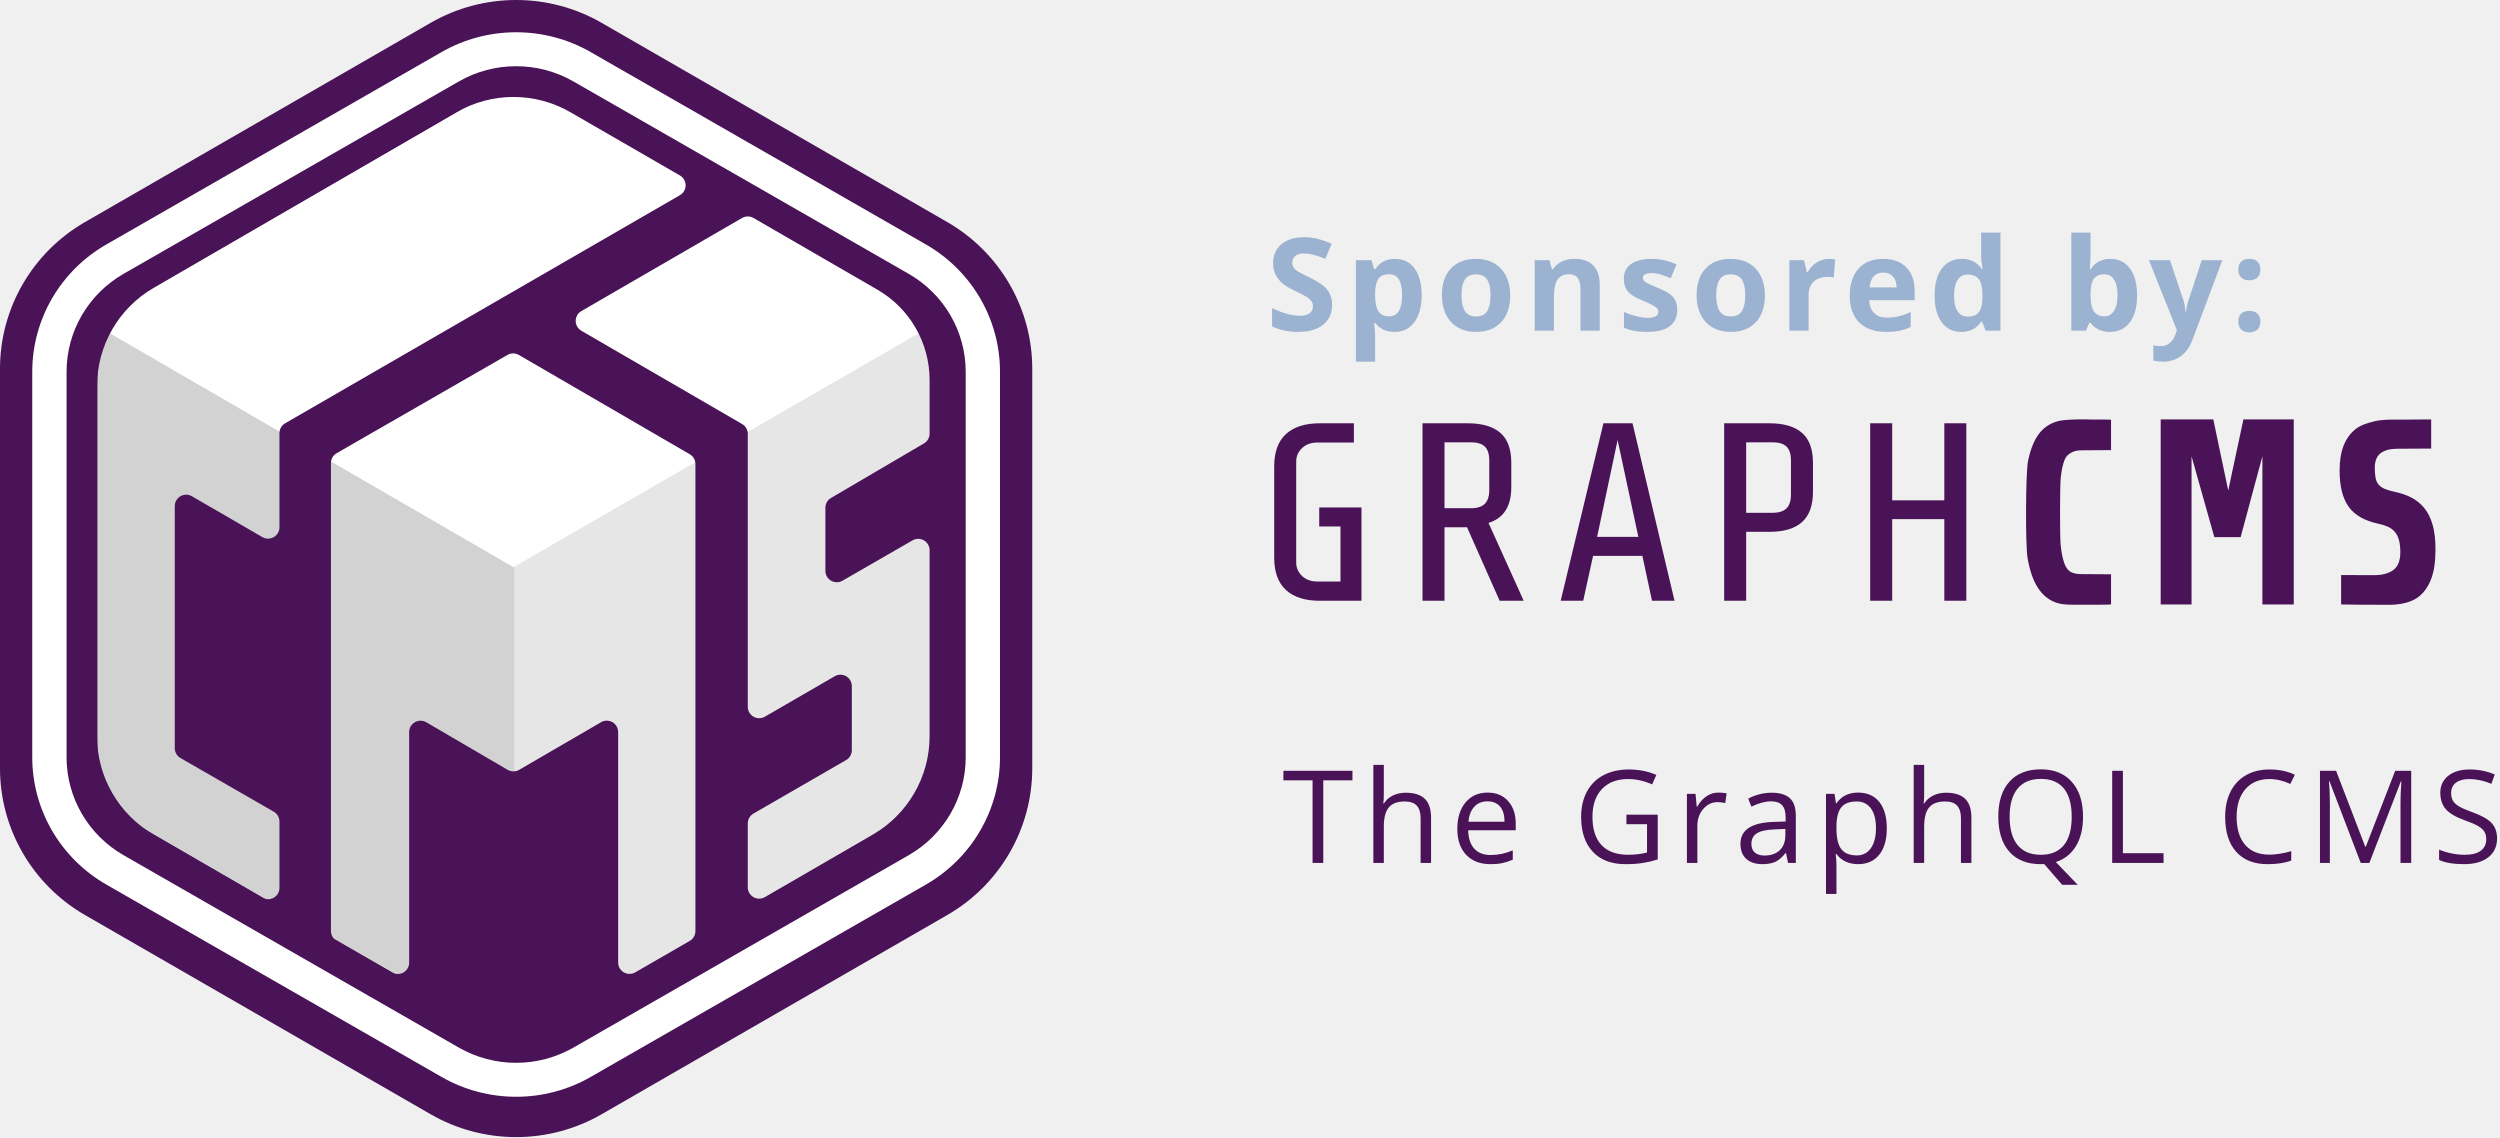
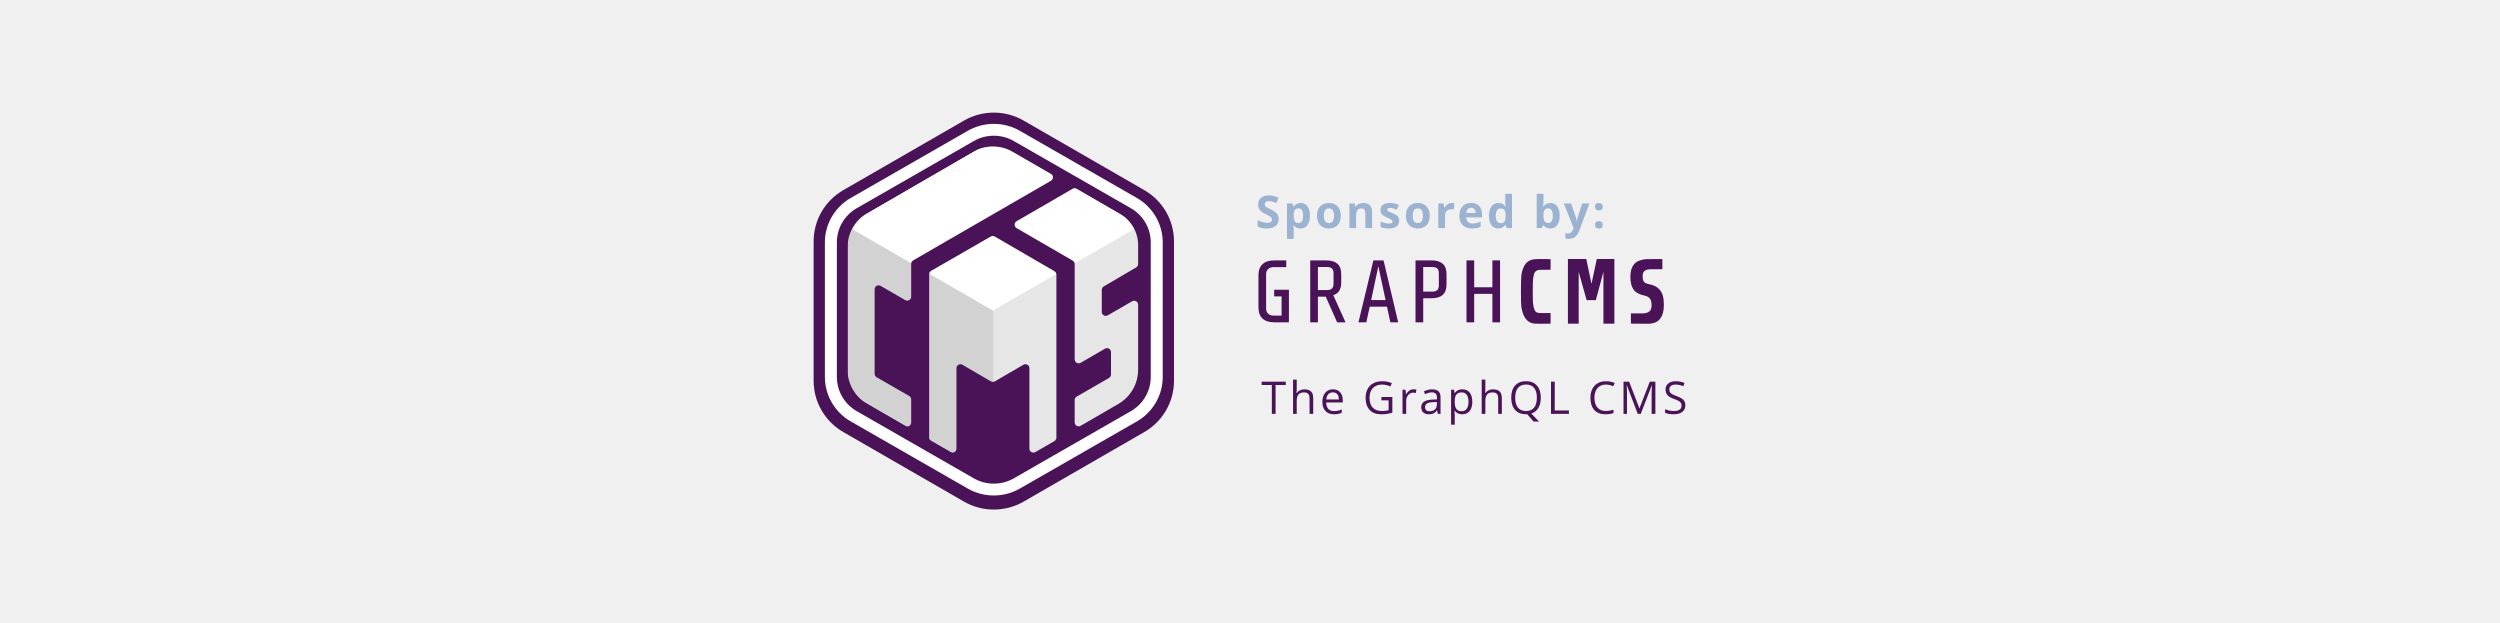
- <svg xmlns="http://www.w3.org/2000/svg" xmlns:xlink="http://www.w3.org/1999/xlink" width="310px" height="141px" viewBox="0 0 310 141" version="1.1">
+ <svg xmlns="http://www.w3.org/2000/svg" xmlns:xlink="http://www.w3.org/1999/xlink" width="888px" height="221px" viewBox="0 0 888 221" version="1.1">
  <defs>
    <path d="M0.035,35.877 C0.035,30.855 2.711,26.213 7.057,23.693 L44.604,1.926 C48.97,-0.605 54.357,-0.61 58.728,1.914 L72.315,9.761 C72.529,9.885 72.707,10.062 72.83,10.276 C73.22,10.949 72.989,11.811 72.315,12.2 L23.356,40.49 C22.921,40.741 22.652,41.206 22.652,41.709 L22.652,53.385 C22.652,53.633 22.587,53.877 22.462,54.092 C22.071,54.765 21.209,54.994 20.535,54.603 L11.789,49.53 C11.574,49.405 11.33,49.339 11.081,49.339 C10.303,49.339 9.672,49.97 9.672,50.748 L9.672,80.772 C9.672,81.276 9.941,81.741 10.378,81.993 L21.946,88.65 C22.383,88.902 22.652,89.367 22.652,89.871 L22.652,98.096 C22.652,98.345 22.587,98.589 22.462,98.804 C22.071,99.476 21.208,99.705 20.535,99.314 L7.05,91.485 C2.707,88.964 0.035,84.324 0.035,79.305 L0.035,35.877 Z M29.037,103.447 L29.037,45.418 C29.037,44.914 29.306,44.449 29.743,44.197 L50.928,32.011 C51.365,31.76 51.903,31.761 52.339,32.014 L73.531,44.326 C73.966,44.578 74.233,45.042 74.233,45.543 L74.233,103.452 C74.233,103.955 73.964,104.42 73.528,104.672 L66.766,108.574 C66.092,108.964 65.229,108.733 64.84,108.059 C64.716,107.845 64.651,107.602 64.651,107.355 L64.651,78.769 C64.651,77.991 64.02,77.361 63.242,77.361 C62.993,77.361 62.748,77.427 62.533,77.552 L52.373,83.461 C51.934,83.717 51.391,83.716 50.953,83.46 L40.858,77.559 C40.186,77.167 39.323,77.393 38.93,78.064 C38.803,78.28 38.737,78.525 38.737,78.775 L38.737,107.37 C38.737,108.148 38.106,108.778 37.327,108.778 C37.083,108.778 36.842,108.714 36.629,108.593 L29.748,104.67 C29.308,104.42 29.037,103.953 29.037,103.447 Z M103.269,35.12 L103.269,41.769 C103.269,42.268 103.005,42.73 102.573,42.983 L91.044,49.747 C90.613,50 90.349,50.463 90.349,50.962 L90.349,58.792 C90.349,59.57 90.98,60.2 91.758,60.2 C92.005,60.2 92.248,60.135 92.462,60.012 L101.156,55.003 C101.83,54.614 102.692,54.846 103.081,55.52 C103.204,55.734 103.269,55.976 103.269,56.223 L103.269,79.291 C103.269,84.314 100.593,88.957 96.245,91.477 L82.842,99.244 C82.168,99.635 81.306,99.405 80.915,98.732 C80.791,98.518 80.725,98.274 80.725,98.026 L80.725,90.1 C80.725,89.597 80.994,89.132 81.43,88.88 L92.922,82.247 C93.357,81.995 93.626,81.53 93.626,81.027 L93.626,73.07 C93.626,72.292 92.995,71.661 92.217,71.661 C91.968,71.661 91.725,71.727 91.51,71.851 L82.841,76.871 C82.168,77.261 81.306,77.031 80.915,76.358 C80.791,76.144 80.725,75.9 80.725,75.652 L80.725,41.798 C80.725,41.296 80.458,40.832 80.023,40.58 L60.085,29.012 C59.412,28.622 59.183,27.76 59.574,27.087 C59.697,26.875 59.873,26.699 60.086,26.576 L80.019,15.029 C80.456,14.776 80.995,14.776 81.432,15.029 L96.814,23.93 C100.81,26.242 103.269,30.507 103.269,35.12 Z" id="path-1" />
  </defs>
  <g id="Page-1" stroke="none" stroke-width="1" fill="none" fill-rule="evenodd">
-     <g id="Group-2">
+     <g id="graphcms" transform="translate(289, 40)">
      <g id="graphcms_logo_square">
        <path d="M74.61,2.837 L117.459,27.535 C123.984,31.296 128,38.225 128,45.722 L128,95.278 C128,102.775 123.984,109.704 117.459,113.465 L74.61,138.163 C68.048,141.946 59.952,141.946 53.39,138.163 L10.541,113.465 C4.016,109.704 0,102.775 0,95.278 L0,45.722 C0,38.225 4.016,31.296 10.541,27.535 L53.39,2.837 C59.952,-0.946 68.048,-0.946 74.61,2.837 Z" id="BG" fill="#4A1357" fill-rule="nonzero" />
        <path d="M56.886,10.104 L15.322,33.955 C10.947,36.465 8.254,41.091 8.254,46.095 L8.254,93.905 C8.254,98.909 10.947,103.535 15.322,106.045 L56.886,129.897 C61.286,132.421 66.714,132.421 71.114,129.897 L112.678,106.045 C117.053,103.535 119.746,98.909 119.746,93.905 L119.746,46.095 C119.746,41.091 117.053,36.465 112.678,33.955 L71.114,10.104 C66.714,7.579 61.286,7.579 56.886,10.104 Z M114.813,30.313 C120.499,33.576 124,39.59 124,46.095 L124,93.905 C124,100.41 120.499,106.424 114.813,109.687 L73.248,133.539 C67.529,136.82 60.471,136.82 54.752,133.539 L13.187,109.687 C7.501,106.424 4,100.41 4,93.905 L4,46.095 C4,39.59 7.501,33.576 13.187,30.313 L54.752,6.461 C60.471,3.18 67.529,3.18 73.248,6.461 L114.813,30.313 Z" id="Path" fill="#FFFFFF" fill-rule="nonzero" />
        <g id="Group-Clipped" transform="translate(12, 12)">
          <g id="Group">
            <g id="Group-Clipped">
-               <mask id="mask-2" fill="white">
-                 <use xlink:href="#path-1" />
-               </mask>
-               <g id="path-1" />
-               <g id="Group" mask="url(#mask-2)">
-                 <g transform="translate(-0.83772, -2.498486)">
-                   <g transform="translate(0.177872, 0.201594)">
-                     <g fill-rule="nonzero">
-                       <g transform="translate(0.035127, 0.056065)">
-                         <polygon id="Polygon-2-Copy" fill="#E6E6E6" points="110.907 25.67 110.907 94.949 51.005 129.589 50.878 60.143" />
-                         <polygon id="Polygon-2-Copy-2" fill="#D2D2D2" points="52.397 59.747 52.397 119.581 0.701 89.686 0.701 29.895" />
-                         <polygon id="Polygon-2" fill="#FFFFFF" points="52.397 0 104.767 30.284 52.286 60.569 0.028 30.284" />
+               <g>
+                 <mask id="mask-2" fill="white">
+                   <use xlink:href="#path-1" />
+                 </mask>
+                 <g id="path-1" />
+                 <g id="Group" mask="url(#mask-2)">
+                   <g transform="translate(-1, -3)">
+                     <g transform="translate(0.16228, 0.501514)">
+                       <g transform="translate(0.177872, 0.201594)" fill-rule="nonzero">
+                         <g>
+                           <g transform="translate(0.035127, 0.056065)">
+                             <polygon id="Polygon-2-Copy" fill="#E6E6E6" points="110.907 25.67 110.907 94.949 51.005 129.589 50.878 60.143" />
+                             <polygon id="Polygon-2-Copy-2" fill="#D2D2D2" points="52.397 59.747 52.397 119.581 0.701 89.686 0.701 29.895" />
+                             <polygon id="Polygon-2" fill="#FFFFFF" points="52.397 0 104.767 30.284 52.286 60.569 0.028 30.284" />
+                           </g>
+                         </g>
                      </g>
                    </g>
                  </g>
                </g>
              </g>
            </g>
          </g>
        </g>
      </g>
      <path d="M159.459,73.159 C158.486,72.268 158,70.932 158,69.15 L158,57.832 C158,56.051 158.486,54.715 159.459,53.824 C160.431,52.933 161.827,52.488 163.647,52.488 L167.882,52.488 L167.882,54.877 L163.333,54.877 C162.559,54.877 161.932,55.108 161.451,55.569 C160.97,56.03 160.729,56.585 160.729,57.235 L160.729,69.748 C160.729,70.398 160.97,70.953 161.451,71.414 C161.932,71.875 162.559,72.106 163.333,72.106 L166.219,72.106 L166.219,65.283 L163.584,65.283 L163.584,62.925 L168.823,62.925 L168.823,74.495 L163.647,74.495 C161.827,74.495 160.431,74.05 159.459,73.159 Z M181.911,65.378 L179.119,65.378 L179.119,74.495 L176.39,74.495 L176.39,52.488 L182.005,52.488 C183.782,52.488 185.126,52.881 186.036,53.667 C186.946,54.453 187.401,55.694 187.401,57.392 L187.401,60.41 C187.401,62.779 186.459,64.256 184.577,64.843 L188.938,74.495 L185.957,74.495 L181.911,65.378 Z M184.122,55.38 C183.756,55.024 183.176,54.846 182.381,54.846 L179.119,54.846 L179.119,63.02 L182.381,63.02 C183.176,63.02 183.756,62.836 184.122,62.47 C184.488,62.103 184.671,61.521 184.671,60.725 L184.671,57.109 C184.671,56.313 184.488,55.736 184.122,55.38 Z M204.849,74.495 L203.657,68.93 L197.54,68.93 L196.316,74.495 L193.524,74.495 L198.826,52.488 L202.433,52.488 L207.641,74.495 L204.849,74.495 Z M200.583,54.563 L198.042,66.572 L203.155,66.572 L200.583,54.563 Z M223.458,64.733 C222.559,65.54 221.231,65.944 219.474,65.944 L216.525,65.944 L216.525,74.495 L213.796,74.495 L213.796,52.488 L219.411,52.488 C221.189,52.488 222.533,52.881 223.442,53.667 C224.352,54.453 224.807,55.694 224.807,57.392 L224.807,60.976 C224.807,62.674 224.357,63.926 223.458,64.733 Z M221.529,55.38 C221.163,55.024 220.582,54.846 219.788,54.846 L216.525,54.846 L216.525,63.586 L219.788,63.586 C220.582,63.586 221.163,63.402 221.529,63.036 C221.895,62.669 222.078,62.087 222.078,61.291 L222.078,57.109 C222.078,56.313 221.895,55.736 221.529,55.38 Z M241.095,74.495 L241.095,64.372 L234.632,64.372 L234.632,74.495 L231.903,74.495 L231.903,52.488 L234.632,52.488 L234.632,62.045 L241.095,62.045 L241.095,52.488 L243.824,52.488 L243.824,74.495 L241.095,74.495 Z M261.77,74.952 C261.603,74.996 258.225,74.991 257.974,74.991 C256.782,74.991 255.747,75.021 254.869,74.693 C253.99,74.366 253.264,73.759 252.688,72.874 C252.113,71.989 251.69,70.765 251.418,69.202 C251.146,67.639 251.167,58.634 251.481,57.136 C251.794,55.639 252.265,54.497 252.892,53.71 C253.52,52.923 254.294,52.469 255.214,52.218 C256.134,51.966 258.863,51.986 259.198,52.019 C260.634,52.016 261.492,52.023 261.77,52.041 L261.77,55.814 C261.261,55.814 258.539,55.84 257.974,55.84 C257.514,55.84 257.083,55.984 256.798,56.15 C256.513,56.316 256.207,56.529 255.998,57.054 C255.789,57.578 255.632,58.278 255.528,59.284 C255.423,60.289 255.418,66.42 255.512,67.448 C255.606,68.475 255.752,69.208 255.951,69.776 C256.15,70.345 256.416,70.722 256.751,70.908 C257.086,71.093 257.522,71.186 257.974,71.186 C258.623,71.186 261.382,71.212 261.77,71.212 L261.77,74.952 Z M280.536,74.956 L280.536,56.584 L277.838,66.604 L274.576,66.604 L271.752,56.584 L271.752,74.956 L267.925,74.956 L267.925,52.005 L274.45,52.005 L276.301,60.825 L278.183,52.005 L284.426,52.005 L284.426,74.956 L280.536,74.956 Z M302,68.136 C302,69.666 301.817,70.896 301.451,71.825 C301.085,72.754 300.583,73.469 299.945,73.972 C299.307,74.475 298.544,74.738 297.655,74.891 C296.766,75.044 295.799,74.991 294.753,74.991 C294.419,74.991 290.694,74.98 290.299,74.952 L290.299,71.309 C290.597,71.309 294.126,71.316 294.44,71.316 C295.423,71.316 296.202,71.103 296.777,70.677 C297.352,70.251 297.64,69.513 297.64,68.464 C297.64,67.874 297.582,67.371 297.467,66.956 C297.352,66.541 297.179,66.202 296.949,65.94 C296.719,65.677 296.437,65.47 296.102,65.317 C295.768,65.164 295.391,65.043 294.973,64.956 C293.216,64.584 291.967,63.874 291.224,62.825 C290.482,61.776 290.111,60.289 290.111,58.366 C290.111,57.142 290.273,56.115 290.597,55.284 C290.921,54.453 291.402,53.776 292.04,53.251 C292.678,52.727 293.462,52.479 294.393,52.25 C295.323,52.02 296.385,52.016 297.577,52.035 C297.962,52.041 301.235,52.005 301.467,52.009 L301.467,55.622 C301.154,55.622 297.535,55.645 297.263,55.645 C296.364,55.645 295.674,55.83 295.193,56.202 C294.712,56.574 294.471,57.175 294.471,58.005 C294.471,58.53 294.508,58.962 294.581,59.3 C294.654,59.639 294.785,59.912 294.973,60.12 C295.161,60.328 295.412,60.497 295.726,60.628 C296.04,60.759 296.447,60.88 296.949,60.989 C297.702,61.142 298.387,61.377 299.004,61.694 C299.621,62.011 300.154,62.442 300.604,62.989 C301.054,63.535 301.399,64.224 301.639,65.054 C301.88,65.885 302,66.912 302,68.136 Z" id="Combined-Shape" fill="#4A1357" fill-rule="nonzero" />
-       <path d="M165.18,37.828 C165.18,38.859 164.809,39.672 164.066,40.266 C163.324,40.859 162.292,41.156 160.969,41.156 C159.75,41.156 158.672,40.927 157.734,40.469 L157.734,38.219 C158.505,38.563 159.158,38.805 159.691,38.945 C160.225,39.086 160.714,39.156 161.156,39.156 C161.688,39.156 162.095,39.055 162.379,38.852 C162.663,38.648 162.805,38.346 162.805,37.945 C162.805,37.721 162.742,37.522 162.617,37.348 C162.492,37.173 162.309,37.005 162.066,36.844 C161.824,36.682 161.331,36.424 160.586,36.07 C159.888,35.742 159.365,35.427 159.016,35.125 C158.667,34.823 158.388,34.471 158.18,34.07 C157.971,33.669 157.867,33.201 157.867,32.664 C157.867,31.654 158.21,30.859 158.895,30.281 C159.579,29.703 160.526,29.414 161.734,29.414 C162.328,29.414 162.895,29.484 163.434,29.625 C163.973,29.766 164.536,29.964 165.125,30.219 L164.344,32.102 C163.734,31.852 163.23,31.677 162.832,31.578 C162.434,31.479 162.042,31.43 161.656,31.43 C161.198,31.43 160.846,31.536 160.602,31.75 C160.357,31.964 160.234,32.242 160.234,32.586 C160.234,32.799 160.284,32.986 160.383,33.145 C160.482,33.303 160.639,33.457 160.855,33.605 C161.072,33.754 161.583,34.021 162.391,34.406 C163.458,34.917 164.19,35.428 164.586,35.941 C164.982,36.454 165.18,37.083 165.18,37.828 Z M172.929,41.156 C171.903,41.156 171.098,40.784 170.515,40.039 L170.39,40.039 C170.473,40.768 170.515,41.19 170.515,41.305 L170.515,44.844 L168.132,44.844 L168.132,32.266 L170.069,32.266 L170.405,33.398 L170.515,33.398 C171.072,32.534 171.898,32.102 172.991,32.102 C174.023,32.102 174.83,32.5 175.413,33.297 C175.997,34.094 176.288,35.201 176.288,36.617 C176.288,37.549 176.151,38.359 175.878,39.047 C175.605,39.734 175.215,40.258 174.71,40.617 C174.205,40.977 173.611,41.156 172.929,41.156 Z M172.226,34.008 C171.637,34.008 171.207,34.189 170.937,34.551 C170.666,34.913 170.525,35.51 170.515,36.344 L170.515,36.602 C170.515,37.539 170.654,38.211 170.933,38.617 C171.211,39.023 171.653,39.227 172.257,39.227 C173.325,39.227 173.859,38.346 173.859,36.586 C173.859,35.727 173.727,35.082 173.464,34.652 C173.201,34.223 172.788,34.008 172.226,34.008 Z M181.225,36.617 C181.225,37.482 181.367,38.135 181.651,38.578 C181.934,39.021 182.397,39.242 183.037,39.242 C183.673,39.242 184.13,39.022 184.408,38.582 C184.687,38.142 184.826,37.487 184.826,36.617 C184.826,35.753 184.686,35.104 184.405,34.672 C184.123,34.24 183.662,34.023 183.022,34.023 C182.386,34.023 181.928,34.238 181.647,34.668 C181.365,35.098 181.225,35.747 181.225,36.617 Z M187.264,36.617 C187.264,38.039 186.889,39.151 186.139,39.953 C185.389,40.755 184.345,41.156 183.006,41.156 C182.168,41.156 181.428,40.973 180.787,40.605 C180.147,40.238 179.655,39.711 179.311,39.023 C178.967,38.336 178.795,37.534 178.795,36.617 C178.795,35.19 179.168,34.081 179.912,33.289 C180.657,32.497 181.704,32.102 183.053,32.102 C183.891,32.102 184.631,32.284 185.272,32.648 C185.912,33.013 186.405,33.536 186.748,34.219 C187.092,34.901 187.264,35.701 187.264,36.617 Z M198.365,41 L195.982,41 L195.982,35.898 C195.982,35.268 195.87,34.796 195.646,34.48 C195.422,34.165 195.065,34.008 194.576,34.008 C193.909,34.008 193.427,34.23 193.13,34.676 C192.833,35.121 192.685,35.859 192.685,36.891 L192.685,41 L190.302,41 L190.302,32.266 L192.122,32.266 L192.443,33.383 L192.576,33.383 C192.841,32.961 193.207,32.642 193.673,32.426 C194.139,32.21 194.669,32.102 195.263,32.102 C196.279,32.102 197.049,32.376 197.576,32.926 C198.102,33.475 198.365,34.268 198.365,35.305 L198.365,41 Z M207.981,38.406 C207.981,39.302 207.67,39.984 207.047,40.453 C206.425,40.922 205.494,41.156 204.254,41.156 C203.619,41.156 203.077,41.113 202.629,41.027 C202.181,40.941 201.762,40.815 201.372,40.648 L201.372,38.68 C201.814,38.888 202.313,39.062 202.868,39.203 C203.422,39.344 203.911,39.414 204.332,39.414 C205.197,39.414 205.629,39.164 205.629,38.664 C205.629,38.477 205.572,38.324 205.457,38.207 C205.343,38.09 205.145,37.957 204.864,37.809 C204.582,37.66 204.207,37.487 203.739,37.289 C203.067,37.008 202.573,36.747 202.258,36.508 C201.943,36.268 201.714,35.993 201.571,35.684 C201.428,35.374 201.356,34.992 201.356,34.539 C201.356,33.763 201.657,33.163 202.258,32.738 C202.86,32.314 203.713,32.102 204.817,32.102 C205.869,32.102 206.892,32.331 207.887,32.789 L207.168,34.508 C206.731,34.32 206.322,34.167 205.942,34.047 C205.562,33.927 205.174,33.867 204.778,33.867 C204.075,33.867 203.723,34.057 203.723,34.438 C203.723,34.651 203.836,34.836 204.063,34.992 C204.289,35.148 204.786,35.38 205.551,35.688 C206.234,35.964 206.734,36.221 207.051,36.461 C207.369,36.701 207.603,36.977 207.754,37.289 C207.905,37.602 207.981,37.974 207.981,38.406 Z M212.808,36.617 C212.808,37.482 212.95,38.135 213.234,38.578 C213.518,39.021 213.98,39.242 214.621,39.242 C215.256,39.242 215.713,39.022 215.992,38.582 C216.27,38.142 216.41,37.487 216.41,36.617 C216.41,35.753 216.269,35.104 215.988,34.672 C215.707,34.24 215.246,34.023 214.605,34.023 C213.97,34.023 213.511,34.238 213.23,34.668 C212.949,35.098 212.808,35.747 212.808,36.617 Z M218.847,36.617 C218.847,38.039 218.472,39.151 217.722,39.953 C216.972,40.755 215.928,41.156 214.589,41.156 C213.751,41.156 213.011,40.973 212.371,40.605 C211.73,40.238 211.238,39.711 210.894,39.023 C210.55,38.336 210.378,37.534 210.378,36.617 C210.378,35.19 210.751,34.081 211.496,33.289 C212.24,32.497 213.287,32.102 214.636,32.102 C215.475,32.102 216.214,32.284 216.855,32.648 C217.496,33.013 217.988,33.536 218.332,34.219 C218.675,34.901 218.847,35.701 218.847,36.617 Z M226.76,32.102 C227.083,32.102 227.352,32.125 227.565,32.172 L227.385,34.406 C227.193,34.354 226.958,34.328 226.682,34.328 C225.922,34.328 225.329,34.523 224.905,34.914 C224.48,35.305 224.268,35.852 224.268,36.555 L224.268,41 L221.885,41 L221.885,32.266 L223.69,32.266 L224.042,33.734 L224.159,33.734 C224.43,33.245 224.796,32.85 225.257,32.551 C225.717,32.251 226.219,32.102 226.76,32.102 Z M233.517,33.797 C233.012,33.797 232.616,33.957 232.33,34.277 C232.043,34.598 231.879,35.052 231.838,35.641 L235.181,35.641 C235.171,35.052 235.017,34.598 234.72,34.277 C234.424,33.957 234.023,33.797 233.517,33.797 Z M233.853,41.156 C232.447,41.156 231.348,40.768 230.556,39.992 C229.765,39.216 229.369,38.117 229.369,36.695 C229.369,35.232 229.735,34.1 230.467,33.301 C231.198,32.501 232.21,32.102 233.502,32.102 C234.736,32.102 235.697,32.453 236.385,33.156 C237.072,33.859 237.416,34.831 237.416,36.07 L237.416,37.227 L231.783,37.227 C231.809,37.904 232.01,38.432 232.385,38.812 C232.76,39.193 233.286,39.383 233.963,39.383 C234.489,39.383 234.986,39.328 235.455,39.219 C235.924,39.109 236.413,38.935 236.924,38.695 L236.924,40.539 C236.507,40.747 236.062,40.902 235.588,41.004 C235.114,41.105 234.536,41.156 233.853,41.156 Z M243.188,41.156 C242.162,41.156 241.356,40.758 240.77,39.961 C240.184,39.164 239.891,38.06 239.891,36.648 C239.891,35.216 240.19,34.1 240.786,33.301 C241.382,32.501 242.204,32.102 243.251,32.102 C244.35,32.102 245.188,32.529 245.766,33.383 L245.845,33.383 C245.725,32.732 245.665,32.151 245.665,31.641 L245.665,28.844 L248.056,28.844 L248.056,41 L246.227,41 L245.766,39.867 L245.665,39.867 C245.123,40.727 244.298,41.156 243.188,41.156 Z M244.024,39.258 C244.634,39.258 245.08,39.081 245.364,38.727 C245.648,38.372 245.803,37.771 245.829,36.922 L245.829,36.664 C245.829,35.727 245.684,35.055 245.395,34.648 C245.106,34.242 244.636,34.039 243.985,34.039 C243.454,34.039 243.041,34.264 242.747,34.715 C242.453,35.165 242.306,35.82 242.306,36.68 C242.306,37.539 242.454,38.184 242.751,38.613 C243.048,39.043 243.472,39.258 244.024,39.258 Z M261.702,32.102 C262.734,32.102 263.541,32.504 264.124,33.309 C264.707,34.113 264.999,35.216 264.999,36.617 C264.999,38.06 264.698,39.177 264.097,39.969 C263.495,40.76 262.676,41.156 261.64,41.156 C260.614,41.156 259.809,40.784 259.226,40.039 L259.062,40.039 L258.663,41 L256.843,41 L256.843,28.844 L259.226,28.844 L259.226,31.672 C259.226,32.031 259.194,32.607 259.132,33.398 L259.226,33.398 C259.783,32.534 260.608,32.102 261.702,32.102 Z M260.937,34.008 C260.348,34.008 259.918,34.189 259.648,34.551 C259.377,34.913 259.236,35.51 259.226,36.344 L259.226,36.602 C259.226,37.539 259.365,38.211 259.644,38.617 C259.922,39.023 260.364,39.227 260.968,39.227 C261.457,39.227 261.847,39.001 262.136,38.551 C262.425,38.1 262.569,37.445 262.569,36.586 C262.569,35.727 262.424,35.082 262.132,34.652 C261.84,34.223 261.442,34.008 260.937,34.008 Z M266.467,32.266 L269.076,32.266 L270.725,37.18 C270.865,37.607 270.962,38.112 271.014,38.695 L271.061,38.695 C271.118,38.159 271.23,37.654 271.397,37.18 L273.014,32.266 L275.569,32.266 L271.873,42.117 C271.535,43.029 271.052,43.711 270.424,44.164 C269.796,44.617 269.063,44.844 268.225,44.844 C267.813,44.844 267.41,44.799 267.014,44.711 L267.014,42.82 C267.3,42.888 267.613,42.922 267.951,42.922 C268.373,42.922 268.742,42.793 269.057,42.535 C269.372,42.277 269.618,41.888 269.795,41.367 L269.936,40.938 L266.467,32.266 Z M277.552,39.883 C277.552,39.445 277.669,39.115 277.904,38.891 C278.138,38.667 278.479,38.555 278.927,38.555 C279.359,38.555 279.694,38.669 279.931,38.898 C280.168,39.128 280.286,39.456 280.286,39.883 C280.286,40.294 280.167,40.618 279.927,40.855 C279.687,41.092 279.354,41.211 278.927,41.211 C278.49,41.211 278.151,41.095 277.911,40.863 C277.672,40.632 277.552,40.305 277.552,39.883 Z M277.552,33.43 C277.552,32.992 277.669,32.661 277.904,32.438 C278.138,32.214 278.479,32.102 278.927,32.102 C279.359,32.102 279.694,32.216 279.931,32.445 C280.168,32.674 280.286,33.003 280.286,33.43 C280.286,33.852 280.165,34.178 279.923,34.41 C279.681,34.642 279.349,34.758 278.927,34.758 C278.49,34.758 278.151,34.643 277.911,34.414 C277.672,34.185 277.552,33.857 277.552,33.43 Z" id="Sponsored-by:" fill="#9BB2D0" />
-       <path d="M164.086,107 L162.758,107 L162.758,96.758 L159.141,96.758 L159.141,95.578 L167.703,95.578 L167.703,96.758 L164.086,96.758 L164.086,107 Z M176.155,107 L176.155,101.461 C176.155,100.763 175.997,100.242 175.679,99.898 C175.361,99.555 174.864,99.383 174.187,99.383 C173.286,99.383 172.628,99.628 172.214,100.117 C171.8,100.607 171.593,101.409 171.593,102.523 L171.593,107 L170.296,107 L170.296,94.844 L171.593,94.844 L171.593,98.523 C171.593,98.966 171.572,99.333 171.53,99.625 L171.609,99.625 C171.864,99.214 172.227,98.889 172.698,98.652 C173.17,98.415 173.707,98.297 174.312,98.297 C175.359,98.297 176.144,98.546 176.667,99.043 C177.191,99.54 177.452,100.331 177.452,101.414 L177.452,107 L176.155,107 Z M184.803,107.156 C183.537,107.156 182.539,106.771 181.807,106 C181.075,105.229 180.709,104.159 180.709,102.789 C180.709,101.409 181.049,100.313 181.729,99.5 C182.408,98.687 183.321,98.281 184.467,98.281 C185.54,98.281 186.389,98.634 187.014,99.34 C187.639,100.046 187.951,100.977 187.951,102.133 L187.951,102.953 L182.053,102.953 C182.079,103.958 182.333,104.721 182.815,105.242 C183.296,105.763 183.975,106.023 184.85,106.023 C185.772,106.023 186.683,105.831 187.584,105.445 L187.584,106.602 C187.126,106.799 186.692,106.941 186.283,107.027 C185.875,107.113 185.381,107.156 184.803,107.156 Z M184.451,99.367 C183.764,99.367 183.216,99.591 182.807,100.039 C182.398,100.487 182.157,101.107 182.084,101.898 L186.561,101.898 C186.561,101.081 186.378,100.454 186.014,100.02 C185.649,99.585 185.128,99.367 184.451,99.367 Z M201.676,101.016 L205.559,101.016 L205.559,106.57 C204.955,106.763 204.34,106.909 203.715,107.008 C203.09,107.107 202.366,107.156 201.543,107.156 C199.814,107.156 198.468,106.642 197.504,105.613 C196.541,104.585 196.059,103.143 196.059,101.289 C196.059,100.102 196.297,99.061 196.774,98.168 C197.25,97.275 197.937,96.592 198.832,96.121 C199.728,95.65 200.778,95.414 201.981,95.414 C203.2,95.414 204.335,95.638 205.387,96.086 L204.872,97.258 C203.84,96.82 202.848,96.602 201.895,96.602 C200.504,96.602 199.418,97.016 198.637,97.844 C197.856,98.672 197.465,99.82 197.465,101.289 C197.465,102.831 197.842,104 198.594,104.797 C199.347,105.594 200.452,105.992 201.911,105.992 C202.702,105.992 203.476,105.901 204.231,105.719 L204.231,102.203 L201.676,102.203 L201.676,101.016 Z M213.082,98.281 C213.462,98.281 213.803,98.312 214.105,98.375 L213.925,99.578 C213.571,99.5 213.259,99.461 212.988,99.461 C212.295,99.461 211.703,99.742 211.211,100.305 C210.718,100.867 210.472,101.568 210.472,102.406 L210.472,107 L209.175,107 L209.175,98.438 L210.246,98.438 L210.394,100.023 L210.457,100.023 C210.774,99.466 211.157,99.036 211.605,98.734 C212.053,98.432 212.545,98.281 213.082,98.281 Z M221.721,107 L221.464,105.781 L221.401,105.781 C220.974,106.318 220.548,106.681 220.124,106.871 C219.699,107.061 219.169,107.156 218.534,107.156 C217.685,107.156 217.02,106.938 216.538,106.5 C216.056,106.062 215.815,105.44 215.815,104.633 C215.815,102.904 217.198,101.997 219.964,101.914 L221.417,101.867 L221.417,101.336 C221.417,100.664 221.272,100.168 220.983,99.848 C220.694,99.527 220.232,99.367 219.596,99.367 C218.883,99.367 218.076,99.586 217.174,100.023 L216.776,99.031 C217.198,98.802 217.66,98.622 218.163,98.492 C218.665,98.362 219.169,98.297 219.674,98.297 C220.695,98.297 221.452,98.523 221.944,98.977 C222.436,99.43 222.682,100.156 222.682,101.156 L222.682,107 L221.721,107 Z M218.792,106.086 C219.599,106.086 220.233,105.865 220.694,105.422 C221.155,104.979 221.385,104.359 221.385,103.562 L221.385,102.789 L220.089,102.844 C219.057,102.88 218.314,103.04 217.858,103.324 C217.402,103.608 217.174,104.049 217.174,104.648 C217.174,105.117 217.316,105.474 217.6,105.719 C217.884,105.964 218.281,106.086 218.792,106.086 Z M230.408,107.156 C229.851,107.156 229.342,107.053 228.881,106.848 C228.42,106.642 228.033,106.326 227.72,105.898 L227.627,105.898 C227.689,106.398 227.72,106.872 227.72,107.32 L227.72,110.844 L226.424,110.844 L226.424,98.438 L227.478,98.438 L227.658,99.609 L227.72,99.609 C228.054,99.141 228.442,98.802 228.885,98.594 C229.327,98.385 229.835,98.281 230.408,98.281 C231.543,98.281 232.42,98.669 233.037,99.445 C233.654,100.221 233.963,101.31 233.963,102.711 C233.963,104.117 233.649,105.21 233.021,105.988 C232.394,106.767 231.523,107.156 230.408,107.156 Z M230.22,99.383 C229.345,99.383 228.713,99.625 228.322,100.109 C227.931,100.594 227.731,101.365 227.72,102.422 L227.72,102.711 C227.72,103.914 227.921,104.775 228.322,105.293 C228.723,105.811 229.366,106.07 230.252,106.07 C230.991,106.07 231.571,105.771 231.99,105.172 C232.409,104.573 232.619,103.747 232.619,102.695 C232.619,101.628 232.409,100.809 231.99,100.238 C231.571,99.668 230.981,99.383 230.22,99.383 Z M243.157,107 L243.157,101.461 C243.157,100.763 242.998,100.242 242.681,99.898 C242.363,99.555 241.865,99.383 241.188,99.383 C240.287,99.383 239.63,99.628 239.216,100.117 C238.802,100.607 238.595,101.409 238.595,102.523 L238.595,107 L237.298,107 L237.298,94.844 L238.595,94.844 L238.595,98.523 C238.595,98.966 238.574,99.333 238.532,99.625 L238.61,99.625 C238.865,99.214 239.229,98.889 239.7,98.652 C240.171,98.415 240.709,98.297 241.313,98.297 C242.36,98.297 243.145,98.546 243.669,99.043 C244.192,99.54 244.454,100.331 244.454,101.414 L244.454,107 L243.157,107 Z M258.297,101.273 C258.297,102.737 258.003,103.953 257.414,104.922 C256.826,105.891 255.995,106.547 254.922,106.891 L257.641,109.719 L255.711,109.719 L253.484,107.141 L253.055,107.156 C251.372,107.156 250.074,106.642 249.16,105.613 C248.246,104.585 247.789,103.133 247.789,101.258 C247.789,99.398 248.247,97.957 249.164,96.934 C250.081,95.91 251.383,95.398 253.07,95.398 C254.711,95.398 255.992,95.919 256.914,96.961 C257.836,98.003 258.297,99.44 258.297,101.273 Z M249.195,101.273 C249.195,102.82 249.525,103.993 250.184,104.793 C250.842,105.592 251.799,105.992 253.055,105.992 C254.32,105.992 255.276,105.594 255.922,104.797 C256.568,104 256.891,102.826 256.891,101.273 C256.891,99.737 256.569,98.572 255.926,97.777 C255.283,96.983 254.331,96.586 253.07,96.586 C251.805,96.586 250.842,96.986 250.184,97.785 C249.525,98.585 249.195,99.747 249.195,101.273 Z M261.913,107 L261.913,95.578 L263.241,95.578 L263.241,105.797 L268.28,105.797 L268.28,107 L261.913,107 Z M281.404,96.602 C280.148,96.602 279.158,97.02 278.431,97.855 C277.704,98.691 277.341,99.836 277.341,101.289 C277.341,102.784 277.691,103.939 278.392,104.754 C279.092,105.569 280.091,105.977 281.388,105.977 C282.185,105.977 283.094,105.833 284.115,105.547 L284.115,106.711 C283.323,107.008 282.346,107.156 281.185,107.156 C279.503,107.156 278.204,106.646 277.29,105.625 C276.376,104.604 275.919,103.154 275.919,101.273 C275.919,100.096 276.139,99.065 276.579,98.18 C277.02,97.294 277.655,96.612 278.486,96.133 C279.316,95.654 280.294,95.414 281.419,95.414 C282.617,95.414 283.664,95.633 284.56,96.07 L283.997,97.211 C283.133,96.805 282.268,96.602 281.404,96.602 Z M292.731,107 L288.856,96.875 L288.793,96.875 C288.866,97.677 288.903,98.63 288.903,99.734 L288.903,107 L287.676,107 L287.676,95.578 L289.676,95.578 L293.293,105 L293.356,105 L297.004,95.578 L298.989,95.578 L298.989,107 L297.661,107 L297.661,99.641 C297.661,98.797 297.697,97.88 297.77,96.891 L297.707,96.891 L293.801,107 L292.731,107 Z M309.636,103.961 C309.636,104.966 309.272,105.75 308.543,106.312 C307.813,106.875 306.824,107.156 305.574,107.156 C304.22,107.156 303.178,106.982 302.449,106.633 L302.449,105.352 C302.918,105.549 303.428,105.706 303.98,105.82 C304.532,105.935 305.079,105.992 305.621,105.992 C306.506,105.992 307.173,105.824 307.621,105.488 C308.069,105.152 308.293,104.685 308.293,104.086 C308.293,103.69 308.213,103.366 308.054,103.113 C307.895,102.861 307.63,102.628 307.257,102.414 C306.885,102.201 306.319,101.958 305.558,101.688 C304.496,101.307 303.737,100.857 303.281,100.336 C302.825,99.815 302.597,99.135 302.597,98.297 C302.597,97.417 302.928,96.716 303.589,96.195 C304.251,95.674 305.126,95.414 306.214,95.414 C307.35,95.414 308.394,95.622 309.347,96.039 L308.933,97.195 C307.99,96.799 307.074,96.602 306.183,96.602 C305.48,96.602 304.931,96.753 304.535,97.055 C304.139,97.357 303.941,97.776 303.941,98.312 C303.941,98.708 304.014,99.033 304.16,99.285 C304.306,99.538 304.552,99.77 304.898,99.98 C305.244,100.191 305.774,100.424 306.488,100.68 C307.686,101.107 308.51,101.565 308.96,102.055 C309.411,102.544 309.636,103.18 309.636,103.961 Z" id="The-GraphQL-CMS" fill="#4A1357" />
+       <path d="M165.18,37.828 C165.18,38.859 164.809,39.672 164.066,40.266 C163.324,40.859 162.292,41.156 160.969,41.156 C159.75,41.156 158.672,40.927 157.734,40.469 L157.734,38.219 C158.505,38.563 159.158,38.805 159.691,38.945 C160.225,39.086 160.714,39.156 161.156,39.156 C161.688,39.156 162.095,39.055 162.379,38.852 C162.663,38.648 162.805,38.346 162.805,37.945 C162.805,37.721 162.742,37.522 162.617,37.348 C162.492,37.173 162.309,37.005 162.066,36.844 C161.824,36.682 161.331,36.424 160.586,36.07 C159.888,35.742 159.365,35.427 159.016,35.125 C158.667,34.823 158.388,34.471 158.18,34.07 C157.971,33.669 157.867,33.201 157.867,32.664 C157.867,31.654 158.21,30.859 158.895,30.281 C159.579,29.703 160.526,29.414 161.734,29.414 C162.328,29.414 162.895,29.484 163.434,29.625 C163.973,29.766 164.536,29.964 165.125,30.219 L164.344,32.102 C163.734,31.852 163.23,31.677 162.832,31.578 C162.434,31.479 162.042,31.43 161.656,31.43 C161.198,31.43 160.846,31.536 160.602,31.75 C160.357,31.964 160.234,32.242 160.234,32.586 C160.234,32.799 160.284,32.986 160.383,33.145 C160.482,33.303 160.639,33.457 160.855,33.605 C161.072,33.754 161.583,34.021 162.391,34.406 C163.458,34.917 164.19,35.428 164.586,35.941 C164.982,36.454 165.18,37.083 165.18,37.828 Z M172.929,41.156 C171.903,41.156 171.098,40.784 170.515,40.039 L170.39,40.039 C170.473,40.768 170.515,41.19 170.515,41.305 L170.515,44.844 L168.132,44.844 L168.132,32.266 L170.069,32.266 L170.405,33.398 L170.515,33.398 C171.072,32.534 171.898,32.102 172.991,32.102 C174.023,32.102 174.83,32.5 175.413,33.297 C175.997,34.094 176.288,35.201 176.288,36.617 C176.288,37.549 176.151,38.359 175.878,39.047 C175.605,39.734 175.215,40.258 174.71,40.617 C174.205,40.977 173.611,41.156 172.929,41.156 Z M172.226,34.008 C171.637,34.008 171.207,34.189 170.937,34.551 C170.666,34.913 170.525,35.51 170.515,36.344 L170.515,36.602 C170.515,37.539 170.654,38.211 170.933,38.617 C171.211,39.023 171.653,39.227 172.257,39.227 C173.325,39.227 173.859,38.346 173.859,36.586 C173.859,35.727 173.727,35.082 173.464,34.652 C173.201,34.223 172.788,34.008 172.226,34.008 Z M181.225,36.617 C181.225,37.482 181.367,38.135 181.651,38.578 C181.934,39.021 182.397,39.242 183.037,39.242 C183.673,39.242 184.13,39.022 184.408,38.582 C184.687,38.142 184.826,37.487 184.826,36.617 C184.826,35.753 184.686,35.104 184.405,34.672 C184.123,34.24 183.662,34.023 183.022,34.023 C182.386,34.023 181.928,34.238 181.647,34.668 C181.365,35.098 181.225,35.747 181.225,36.617 Z M187.264,36.617 C187.264,38.039 186.889,39.151 186.139,39.953 C185.389,40.755 184.345,41.156 183.006,41.156 C182.168,41.156 181.428,40.973 180.787,40.605 C180.147,40.238 179.655,39.711 179.311,39.023 C178.967,38.336 178.795,37.534 178.795,36.617 C178.795,35.19 179.168,34.081 179.912,33.289 C180.657,32.497 181.704,32.102 183.053,32.102 C183.891,32.102 184.631,32.284 185.272,32.648 C185.912,33.013 186.405,33.536 186.748,34.219 C187.092,34.901 187.264,35.701 187.264,36.617 Z M198.365,41 L195.982,41 L195.982,35.898 C195.982,35.268 195.87,34.796 195.646,34.48 C195.422,34.165 195.065,34.008 194.576,34.008 C193.909,34.008 193.427,34.23 193.13,34.676 C192.833,35.121 192.685,35.859 192.685,36.891 L192.685,41 L190.302,41 L190.302,32.266 L192.122,32.266 L192.443,33.383 L192.576,33.383 C192.841,32.961 193.207,32.642 193.673,32.426 C194.139,32.21 194.669,32.102 195.263,32.102 C196.279,32.102 197.049,32.376 197.576,32.926 C198.102,33.475 198.365,34.268 198.365,35.305 L198.365,41 Z M207.981,38.406 C207.981,39.302 207.67,39.984 207.047,40.453 C206.425,40.922 205.494,41.156 204.254,41.156 C203.619,41.156 203.077,41.113 202.629,41.027 C202.181,40.941 201.762,40.815 201.372,40.648 L201.372,38.68 C201.814,38.888 202.313,39.062 202.868,39.203 C203.422,39.344 203.911,39.414 204.332,39.414 C205.197,39.414 205.629,39.164 205.629,38.664 C205.629,38.477 205.572,38.324 205.457,38.207 C205.343,38.09 205.145,37.957 204.864,37.809 C204.582,37.66 204.207,37.487 203.739,37.289 C203.067,37.008 202.573,36.747 202.258,36.508 C201.943,36.268 201.714,35.993 201.571,35.684 C201.428,35.374 201.356,34.992 201.356,34.539 C201.356,33.763 201.657,33.163 202.258,32.738 C202.86,32.314 203.713,32.102 204.817,32.102 C205.869,32.102 206.892,32.331 207.887,32.789 L207.168,34.508 C206.731,34.32 206.322,34.167 205.942,34.047 C205.562,33.927 205.174,33.867 204.778,33.867 C204.075,33.867 203.723,34.057 203.723,34.438 C203.723,34.651 203.836,34.836 204.063,34.992 C204.289,35.148 204.786,35.38 205.551,35.688 C206.234,35.964 206.734,36.221 207.051,36.461 C207.369,36.701 207.603,36.977 207.754,37.289 C207.905,37.602 207.981,37.974 207.981,38.406 Z M212.808,36.617 C212.808,37.482 212.95,38.135 213.234,38.578 C213.518,39.021 213.98,39.242 214.621,39.242 C215.256,39.242 215.713,39.022 215.992,38.582 C216.27,38.142 216.41,37.487 216.41,36.617 C216.41,35.753 216.269,35.104 215.988,34.672 C215.707,34.24 215.246,34.023 214.605,34.023 C213.97,34.023 213.511,34.238 213.23,34.668 C212.949,35.098 212.808,35.747 212.808,36.617 Z M218.847,36.617 C218.847,38.039 218.472,39.151 217.722,39.953 C216.972,40.755 215.928,41.156 214.589,41.156 C213.751,41.156 213.011,40.973 212.371,40.605 C211.73,40.238 211.238,39.711 210.894,39.023 C210.55,38.336 210.378,37.534 210.378,36.617 C210.378,35.19 210.751,34.081 211.496,33.289 C212.24,32.497 213.287,32.102 214.636,32.102 C215.475,32.102 216.214,32.284 216.855,32.648 C217.496,33.013 217.988,33.536 218.332,34.219 C218.675,34.901 218.847,35.701 218.847,36.617 Z M226.76,32.102 C227.083,32.102 227.352,32.125 227.565,32.172 L227.385,34.406 C227.193,34.354 226.958,34.328 226.682,34.328 C225.922,34.328 225.329,34.523 224.905,34.914 C224.48,35.305 224.268,35.852 224.268,36.555 L224.268,41 L221.885,41 L221.885,32.266 L223.69,32.266 L224.042,33.734 L224.159,33.734 C224.43,33.245 224.796,32.85 225.257,32.551 C225.717,32.251 226.219,32.102 226.76,32.102 Z M233.517,33.797 C233.012,33.797 232.616,33.957 232.33,34.277 C232.043,34.598 231.879,35.052 231.838,35.641 L235.181,35.641 C235.171,35.052 235.017,34.598 234.72,34.277 C234.424,33.957 234.023,33.797 233.517,33.797 Z M233.853,41.156 C232.447,41.156 231.348,40.768 230.556,39.992 C229.765,39.216 229.369,38.117 229.369,36.695 C229.369,35.232 229.735,34.1 230.467,33.301 C231.198,32.501 232.21,32.102 233.502,32.102 C234.736,32.102 235.697,32.453 236.385,33.156 C237.072,33.859 237.416,34.831 237.416,36.07 L237.416,37.227 L231.783,37.227 C231.809,37.904 232.01,38.432 232.385,38.812 C232.76,39.193 233.286,39.383 233.963,39.383 C234.489,39.383 234.986,39.328 235.455,39.219 C235.924,39.109 236.413,38.935 236.924,38.695 L236.924,40.539 C236.507,40.747 236.062,40.902 235.588,41.004 C235.114,41.105 234.536,41.156 233.853,41.156 Z M243.188,41.156 C242.162,41.156 241.356,40.758 240.77,39.961 C240.184,39.164 239.891,38.06 239.891,36.648 C239.891,35.216 240.19,34.1 240.786,33.301 C241.382,32.501 242.204,32.102 243.251,32.102 C244.35,32.102 245.188,32.529 245.766,33.383 L245.845,33.383 C245.725,32.732 245.665,32.151 245.665,31.641 L245.665,28.844 L248.056,28.844 L248.056,41 L246.227,41 L245.766,39.867 L245.665,39.867 C245.123,40.727 244.298,41.156 243.188,41.156 Z M244.024,39.258 C244.634,39.258 245.08,39.081 245.364,38.727 C245.648,38.372 245.803,37.771 245.829,36.922 L245.829,36.664 C245.829,35.727 245.684,35.055 245.395,34.648 C245.106,34.242 244.636,34.039 243.985,34.039 C243.454,34.039 243.041,34.264 242.747,34.715 C242.453,35.165 242.306,35.82 242.306,36.68 C242.306,37.539 242.454,38.184 242.751,38.613 C243.048,39.043 243.472,39.258 244.024,39.258 Z M261.702,32.102 C262.734,32.102 263.541,32.504 264.124,33.309 C264.707,34.113 264.999,35.216 264.999,36.617 C264.999,38.06 264.698,39.177 264.097,39.969 C263.495,40.76 262.676,41.156 261.64,41.156 C260.614,41.156 259.809,40.784 259.226,40.039 L259.062,40.039 L258.663,41 L256.843,41 L256.843,28.844 L259.226,28.844 L259.226,31.672 C259.226,32.031 259.194,32.607 259.132,33.398 L259.226,33.398 C259.783,32.534 260.608,32.102 261.702,32.102 Z M260.937,34.008 C260.348,34.008 259.918,34.189 259.648,34.551 C259.377,34.913 259.236,35.51 259.226,36.344 L259.226,36.602 C259.226,37.539 259.365,38.211 259.644,38.617 C259.922,39.023 260.364,39.227 260.968,39.227 C261.457,39.227 261.847,39.001 262.136,38.551 C262.425,38.1 262.569,37.445 262.569,36.586 C262.569,35.727 262.424,35.082 262.132,34.652 C261.84,34.223 261.442,34.008 260.937,34.008 Z M266.467,32.266 L269.076,32.266 L270.725,37.18 C270.865,37.607 270.962,38.112 271.014,38.695 L271.061,38.695 C271.118,38.159 271.23,37.654 271.397,37.18 L273.014,32.266 L275.569,32.266 L271.873,42.117 C271.535,43.029 271.052,43.711 270.424,44.164 C269.796,44.617 269.063,44.844 268.225,44.844 C267.813,44.844 267.41,44.799 267.014,44.711 L267.014,42.82 C267.3,42.888 267.613,42.922 267.951,42.922 C268.373,42.922 268.742,42.793 269.057,42.535 C269.372,42.277 269.618,41.888 269.795,41.367 L269.936,40.938 L266.467,32.266 Z M277.552,39.883 C277.552,39.445 277.669,39.115 277.904,38.891 C278.138,38.667 278.479,38.555 278.927,38.555 C279.359,38.555 279.694,38.669 279.931,38.898 C280.168,39.128 280.286,39.456 280.286,39.883 C280.286,40.294 280.167,40.618 279.927,40.855 C279.687,41.092 279.354,41.211 278.927,41.211 C278.49,41.211 278.151,41.095 277.911,40.863 C277.672,40.632 277.552,40.305 277.552,39.883 Z M277.552,33.43 C277.552,32.992 277.669,32.661 277.904,32.438 C278.138,32.214 278.479,32.102 278.927,32.102 C279.359,32.102 279.694,32.216 279.931,32.445 C280.168,32.674 280.286,33.003 280.286,33.43 C280.286,33.852 280.165,34.178 279.923,34.41 C279.681,34.642 279.349,34.758 278.927,34.758 C278.49,34.758 278.151,34.643 277.911,34.414 C277.672,34.185 277.552,33.857 277.552,33.43 Z" id="Sponsored-by:" fill="#9BB2D0" fill-rule="nonzero" />
+       <path d="M164.086,107 L162.758,107 L162.758,96.758 L159.141,96.758 L159.141,95.578 L167.703,95.578 L167.703,96.758 L164.086,96.758 L164.086,107 Z M176.155,107 L176.155,101.461 C176.155,100.763 175.997,100.242 175.679,99.898 C175.361,99.555 174.864,99.383 174.187,99.383 C173.286,99.383 172.628,99.628 172.214,100.117 C171.8,100.607 171.593,101.409 171.593,102.523 L171.593,107 L170.296,107 L170.296,94.844 L171.593,94.844 L171.593,98.523 C171.593,98.966 171.572,99.333 171.53,99.625 L171.609,99.625 C171.864,99.214 172.227,98.889 172.698,98.652 C173.17,98.415 173.707,98.297 174.312,98.297 C175.359,98.297 176.144,98.546 176.667,99.043 C177.191,99.54 177.452,100.331 177.452,101.414 L177.452,107 L176.155,107 Z M184.803,107.156 C183.537,107.156 182.539,106.771 181.807,106 C181.075,105.229 180.709,104.159 180.709,102.789 C180.709,101.409 181.049,100.313 181.729,99.5 C182.408,98.687 183.321,98.281 184.467,98.281 C185.54,98.281 186.389,98.634 187.014,99.34 C187.639,100.046 187.951,100.977 187.951,102.133 L187.951,102.953 L182.053,102.953 C182.079,103.958 182.333,104.721 182.815,105.242 C183.296,105.763 183.975,106.023 184.85,106.023 C185.772,106.023 186.683,105.831 187.584,105.445 L187.584,106.602 C187.126,106.799 186.692,106.941 186.283,107.027 C185.875,107.113 185.381,107.156 184.803,107.156 Z M184.451,99.367 C183.764,99.367 183.216,99.591 182.807,100.039 C182.398,100.487 182.157,101.107 182.084,101.898 L186.561,101.898 C186.561,101.081 186.378,100.454 186.014,100.02 C185.649,99.585 185.128,99.367 184.451,99.367 Z M201.676,101.016 L205.559,101.016 L205.559,106.57 C204.955,106.763 204.34,106.909 203.715,107.008 C203.09,107.107 202.366,107.156 201.543,107.156 C199.814,107.156 198.468,106.642 197.504,105.613 C196.541,104.585 196.059,103.143 196.059,101.289 C196.059,100.102 196.297,99.061 196.774,98.168 C197.25,97.275 197.937,96.592 198.832,96.121 C199.728,95.65 200.778,95.414 201.981,95.414 C203.2,95.414 204.335,95.638 205.387,96.086 L204.872,97.258 C203.84,96.82 202.848,96.602 201.895,96.602 C200.504,96.602 199.418,97.016 198.637,97.844 C197.856,98.672 197.465,99.82 197.465,101.289 C197.465,102.831 197.842,104 198.594,104.797 C199.347,105.594 200.452,105.992 201.911,105.992 C202.702,105.992 203.476,105.901 204.231,105.719 L204.231,102.203 L201.676,102.203 L201.676,101.016 Z M213.082,98.281 C213.462,98.281 213.803,98.312 214.105,98.375 L213.925,99.578 C213.571,99.5 213.259,99.461 212.988,99.461 C212.295,99.461 211.703,99.742 211.211,100.305 C210.718,100.867 210.472,101.568 210.472,102.406 L210.472,107 L209.175,107 L209.175,98.438 L210.246,98.438 L210.394,100.023 L210.457,100.023 C210.774,99.466 211.157,99.036 211.605,98.734 C212.053,98.432 212.545,98.281 213.082,98.281 Z M221.721,107 L221.464,105.781 L221.401,105.781 C220.974,106.318 220.548,106.681 220.124,106.871 C219.699,107.061 219.169,107.156 218.534,107.156 C217.685,107.156 217.02,106.938 216.538,106.5 C216.056,106.062 215.815,105.44 215.815,104.633 C215.815,102.904 217.198,101.997 219.964,101.914 L221.417,101.867 L221.417,101.336 C221.417,100.664 221.272,100.168 220.983,99.848 C220.694,99.527 220.232,99.367 219.596,99.367 C218.883,99.367 218.076,99.586 217.174,100.023 L216.776,99.031 C217.198,98.802 217.66,98.622 218.163,98.492 C218.665,98.362 219.169,98.297 219.674,98.297 C220.695,98.297 221.452,98.523 221.944,98.977 C222.436,99.43 222.682,100.156 222.682,101.156 L222.682,107 L221.721,107 Z M218.792,106.086 C219.599,106.086 220.233,105.865 220.694,105.422 C221.155,104.979 221.385,104.359 221.385,103.562 L221.385,102.789 L220.089,102.844 C219.057,102.88 218.314,103.04 217.858,103.324 C217.402,103.608 217.174,104.049 217.174,104.648 C217.174,105.117 217.316,105.474 217.6,105.719 C217.884,105.964 218.281,106.086 218.792,106.086 Z M230.408,107.156 C229.851,107.156 229.342,107.053 228.881,106.848 C228.42,106.642 228.033,106.326 227.72,105.898 L227.627,105.898 C227.689,106.398 227.72,106.872 227.72,107.32 L227.72,110.844 L226.424,110.844 L226.424,98.438 L227.478,98.438 L227.658,99.609 L227.72,99.609 C228.054,99.141 228.442,98.802 228.885,98.594 C229.327,98.385 229.835,98.281 230.408,98.281 C231.543,98.281 232.42,98.669 233.037,99.445 C233.654,100.221 233.963,101.31 233.963,102.711 C233.963,104.117 233.649,105.21 233.021,105.988 C232.394,106.767 231.523,107.156 230.408,107.156 Z M230.22,99.383 C229.345,99.383 228.713,99.625 228.322,100.109 C227.931,100.594 227.731,101.365 227.72,102.422 L227.72,102.711 C227.72,103.914 227.921,104.775 228.322,105.293 C228.723,105.811 229.366,106.07 230.252,106.07 C230.991,106.07 231.571,105.771 231.99,105.172 C232.409,104.573 232.619,103.747 232.619,102.695 C232.619,101.628 232.409,100.809 231.99,100.238 C231.571,99.668 230.981,99.383 230.22,99.383 Z M243.157,107 L243.157,101.461 C243.157,100.763 242.998,100.242 242.681,99.898 C242.363,99.555 241.865,99.383 241.188,99.383 C240.287,99.383 239.63,99.628 239.216,100.117 C238.802,100.607 238.595,101.409 238.595,102.523 L238.595,107 L237.298,107 L237.298,94.844 L238.595,94.844 L238.595,98.523 C238.595,98.966 238.574,99.333 238.532,99.625 L238.61,99.625 C238.865,99.214 239.229,98.889 239.7,98.652 C240.171,98.415 240.709,98.297 241.313,98.297 C242.36,98.297 243.145,98.546 243.669,99.043 C244.192,99.54 244.454,100.331 244.454,101.414 L244.454,107 L243.157,107 Z M258.297,101.273 C258.297,102.737 258.003,103.953 257.414,104.922 C256.826,105.891 255.995,106.547 254.922,106.891 L257.641,109.719 L255.711,109.719 L253.484,107.141 L253.055,107.156 C251.372,107.156 250.074,106.642 249.16,105.613 C248.246,104.585 247.789,103.133 247.789,101.258 C247.789,99.398 248.247,97.957 249.164,96.934 C250.081,95.91 251.383,95.398 253.07,95.398 C254.711,95.398 255.992,95.919 256.914,96.961 C257.836,98.003 258.297,99.44 258.297,101.273 Z M249.195,101.273 C249.195,102.82 249.525,103.993 250.184,104.793 C250.842,105.592 251.799,105.992 253.055,105.992 C254.32,105.992 255.276,105.594 255.922,104.797 C256.568,104 256.891,102.826 256.891,101.273 C256.891,99.737 256.569,98.572 255.926,97.777 C255.283,96.983 254.331,96.586 253.07,96.586 C251.805,96.586 250.842,96.986 250.184,97.785 C249.525,98.585 249.195,99.747 249.195,101.273 Z M261.913,107 L261.913,95.578 L263.241,95.578 L263.241,105.797 L268.28,105.797 L268.28,107 L261.913,107 Z M281.404,96.602 C280.148,96.602 279.158,97.02 278.431,97.855 C277.704,98.691 277.341,99.836 277.341,101.289 C277.341,102.784 277.691,103.939 278.392,104.754 C279.092,105.569 280.091,105.977 281.388,105.977 C282.185,105.977 283.094,105.833 284.115,105.547 L284.115,106.711 C283.323,107.008 282.346,107.156 281.185,107.156 C279.503,107.156 278.204,106.646 277.29,105.625 C276.376,104.604 275.919,103.154 275.919,101.273 C275.919,100.096 276.139,99.065 276.579,98.18 C277.02,97.294 277.655,96.612 278.486,96.133 C279.316,95.654 280.294,95.414 281.419,95.414 C282.617,95.414 283.664,95.633 284.56,96.07 L283.997,97.211 C283.133,96.805 282.268,96.602 281.404,96.602 Z M292.731,107 L288.856,96.875 L288.793,96.875 C288.866,97.677 288.903,98.63 288.903,99.734 L288.903,107 L287.676,107 L287.676,95.578 L289.676,95.578 L293.293,105 L293.356,105 L297.004,95.578 L298.989,95.578 L298.989,107 L297.661,107 L297.661,99.641 C297.661,98.797 297.697,97.88 297.77,96.891 L297.707,96.891 L293.801,107 L292.731,107 Z M309.636,103.961 C309.636,104.966 309.272,105.75 308.543,106.312 C307.813,106.875 306.824,107.156 305.574,107.156 C304.22,107.156 303.178,106.982 302.449,106.633 L302.449,105.352 C302.918,105.549 303.428,105.706 303.98,105.82 C304.532,105.935 305.079,105.992 305.621,105.992 C306.506,105.992 307.173,105.824 307.621,105.488 C308.069,105.152 308.293,104.685 308.293,104.086 C308.293,103.69 308.213,103.366 308.054,103.113 C307.895,102.861 307.63,102.628 307.257,102.414 C306.885,102.201 306.319,101.958 305.558,101.688 C304.496,101.307 303.737,100.857 303.281,100.336 C302.825,99.815 302.597,99.135 302.597,98.297 C302.597,97.417 302.928,96.716 303.589,96.195 C304.251,95.674 305.126,95.414 306.214,95.414 C307.35,95.414 308.394,95.622 309.347,96.039 L308.933,97.195 C307.99,96.799 307.074,96.602 306.183,96.602 C305.48,96.602 304.931,96.753 304.535,97.055 C304.139,97.357 303.941,97.776 303.941,98.312 C303.941,98.708 304.014,99.033 304.16,99.285 C304.306,99.538 304.552,99.77 304.898,99.98 C305.244,100.191 305.774,100.424 306.488,100.68 C307.686,101.107 308.51,101.565 308.96,102.055 C309.411,102.544 309.636,103.18 309.636,103.961 Z" id="The-GraphQL-CMS" fill="#4A1357" fill-rule="nonzero" />
    </g>
  </g>
</svg>
